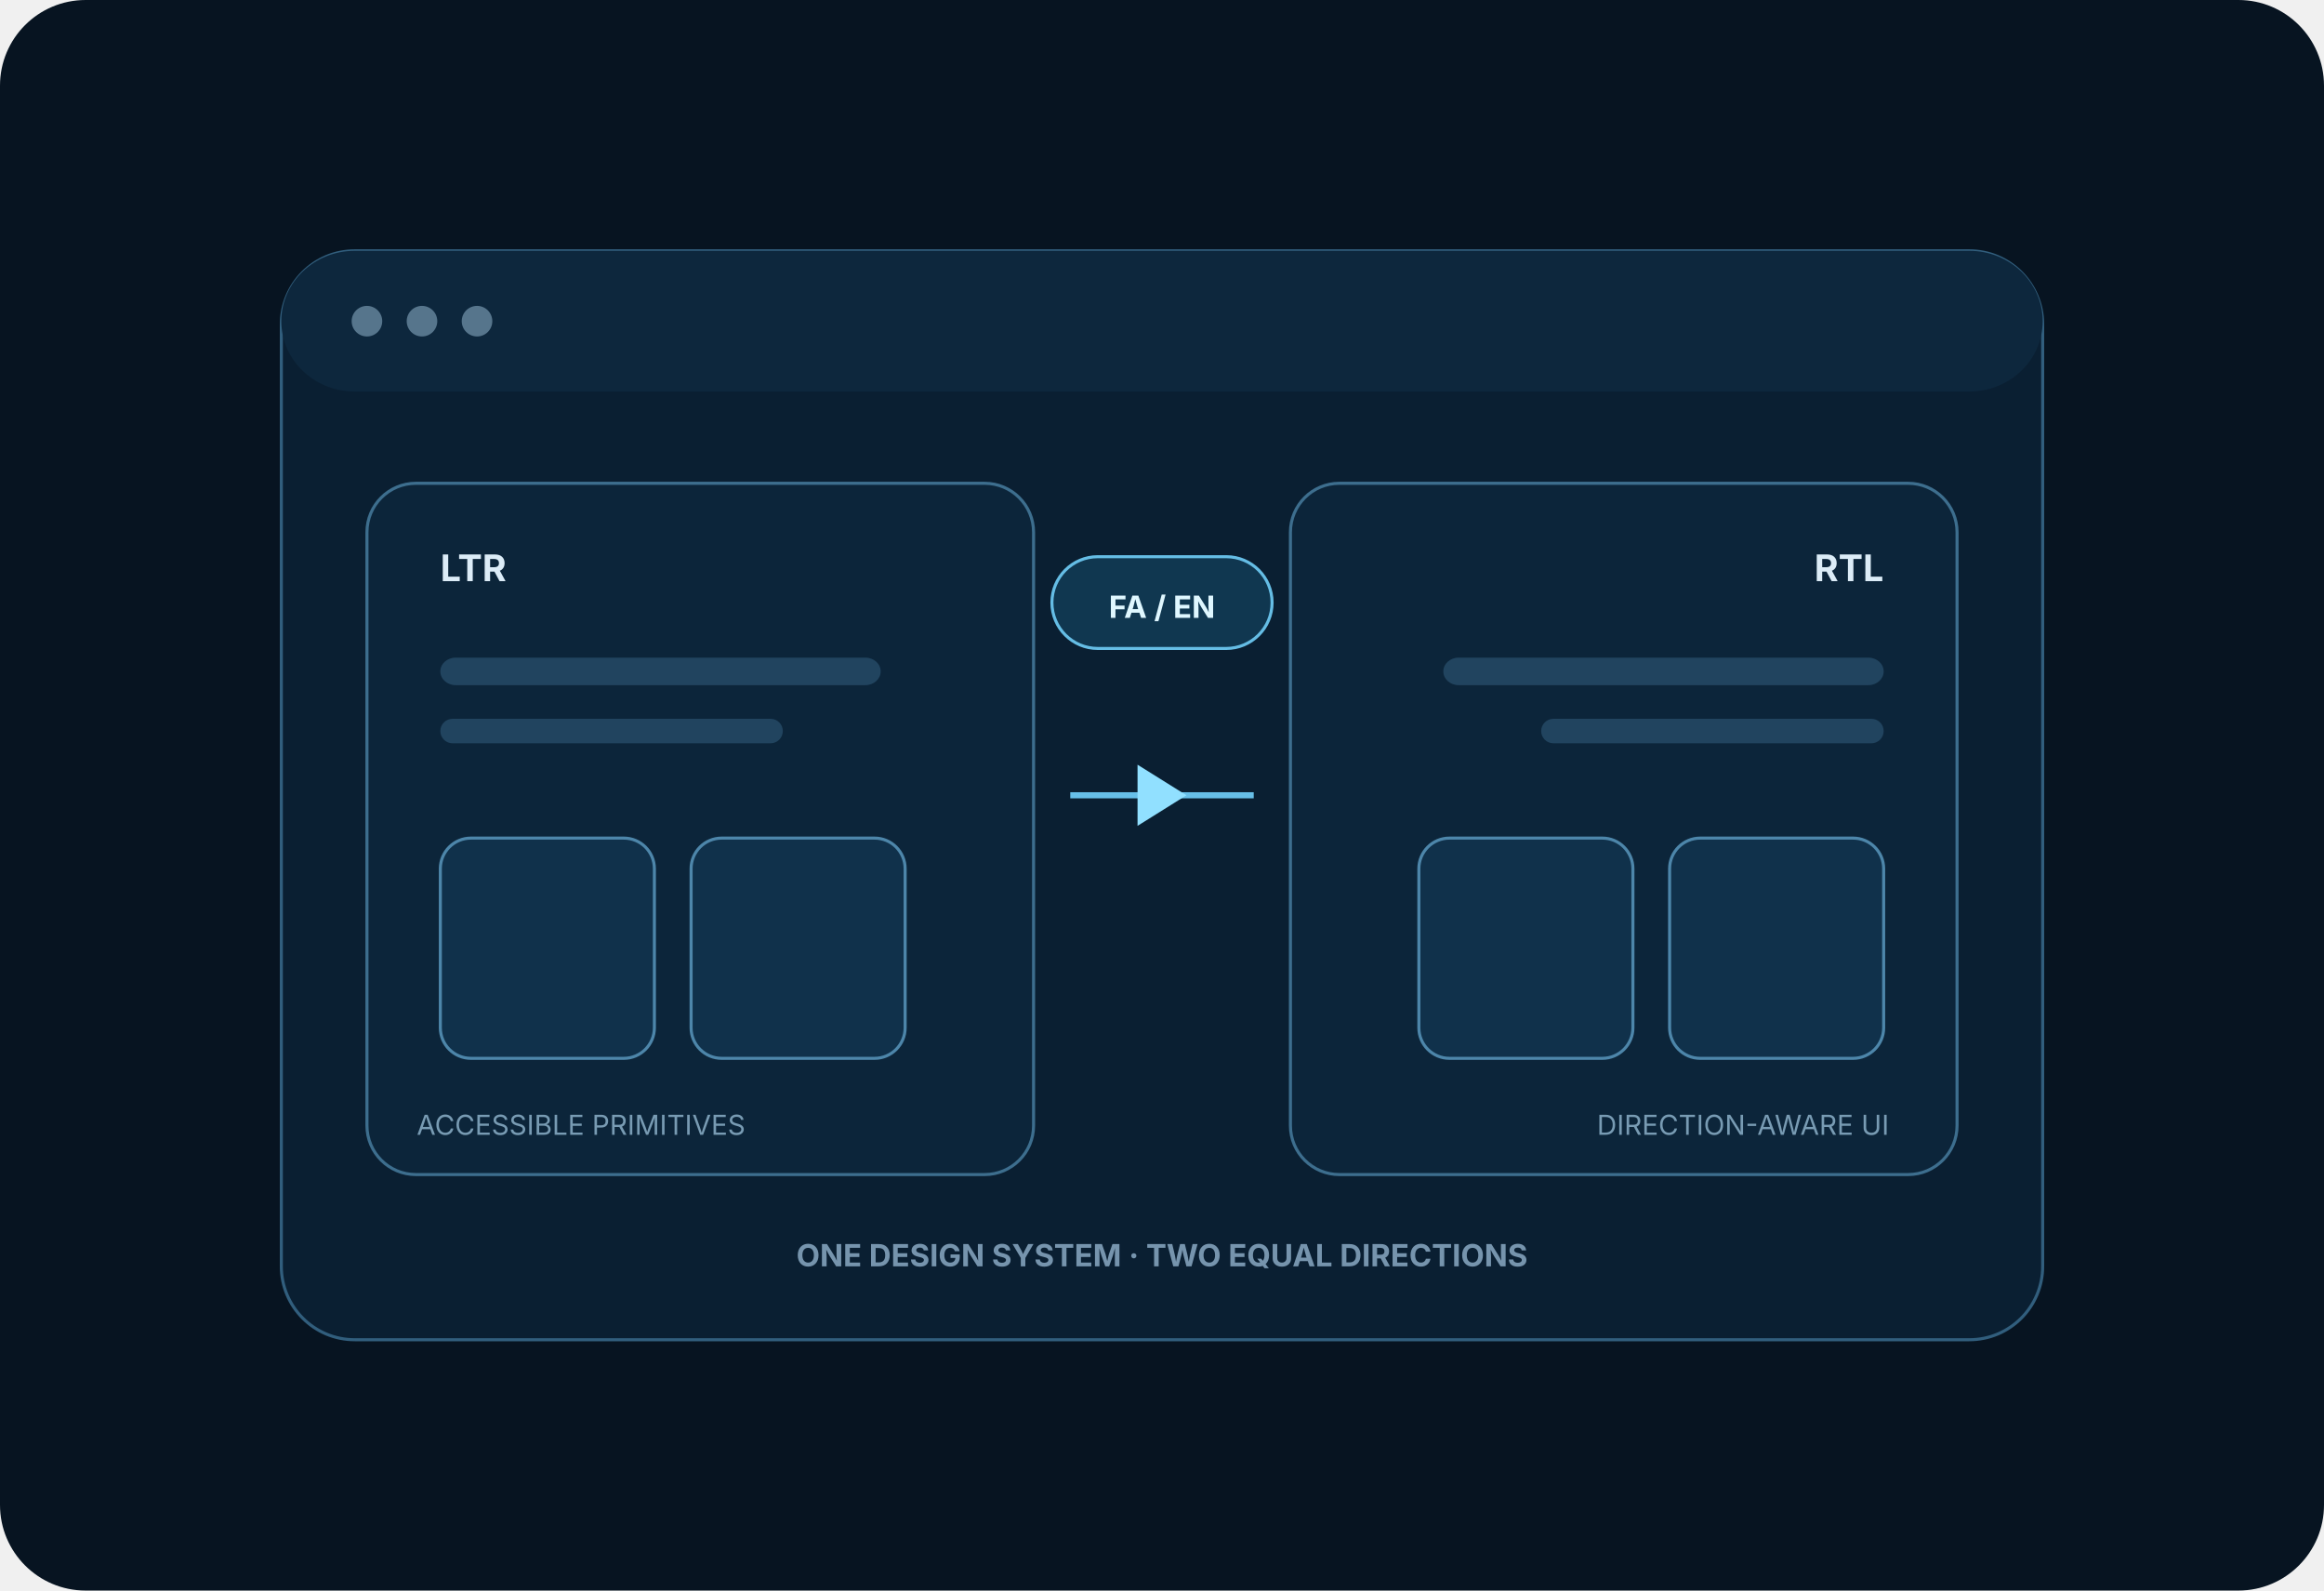
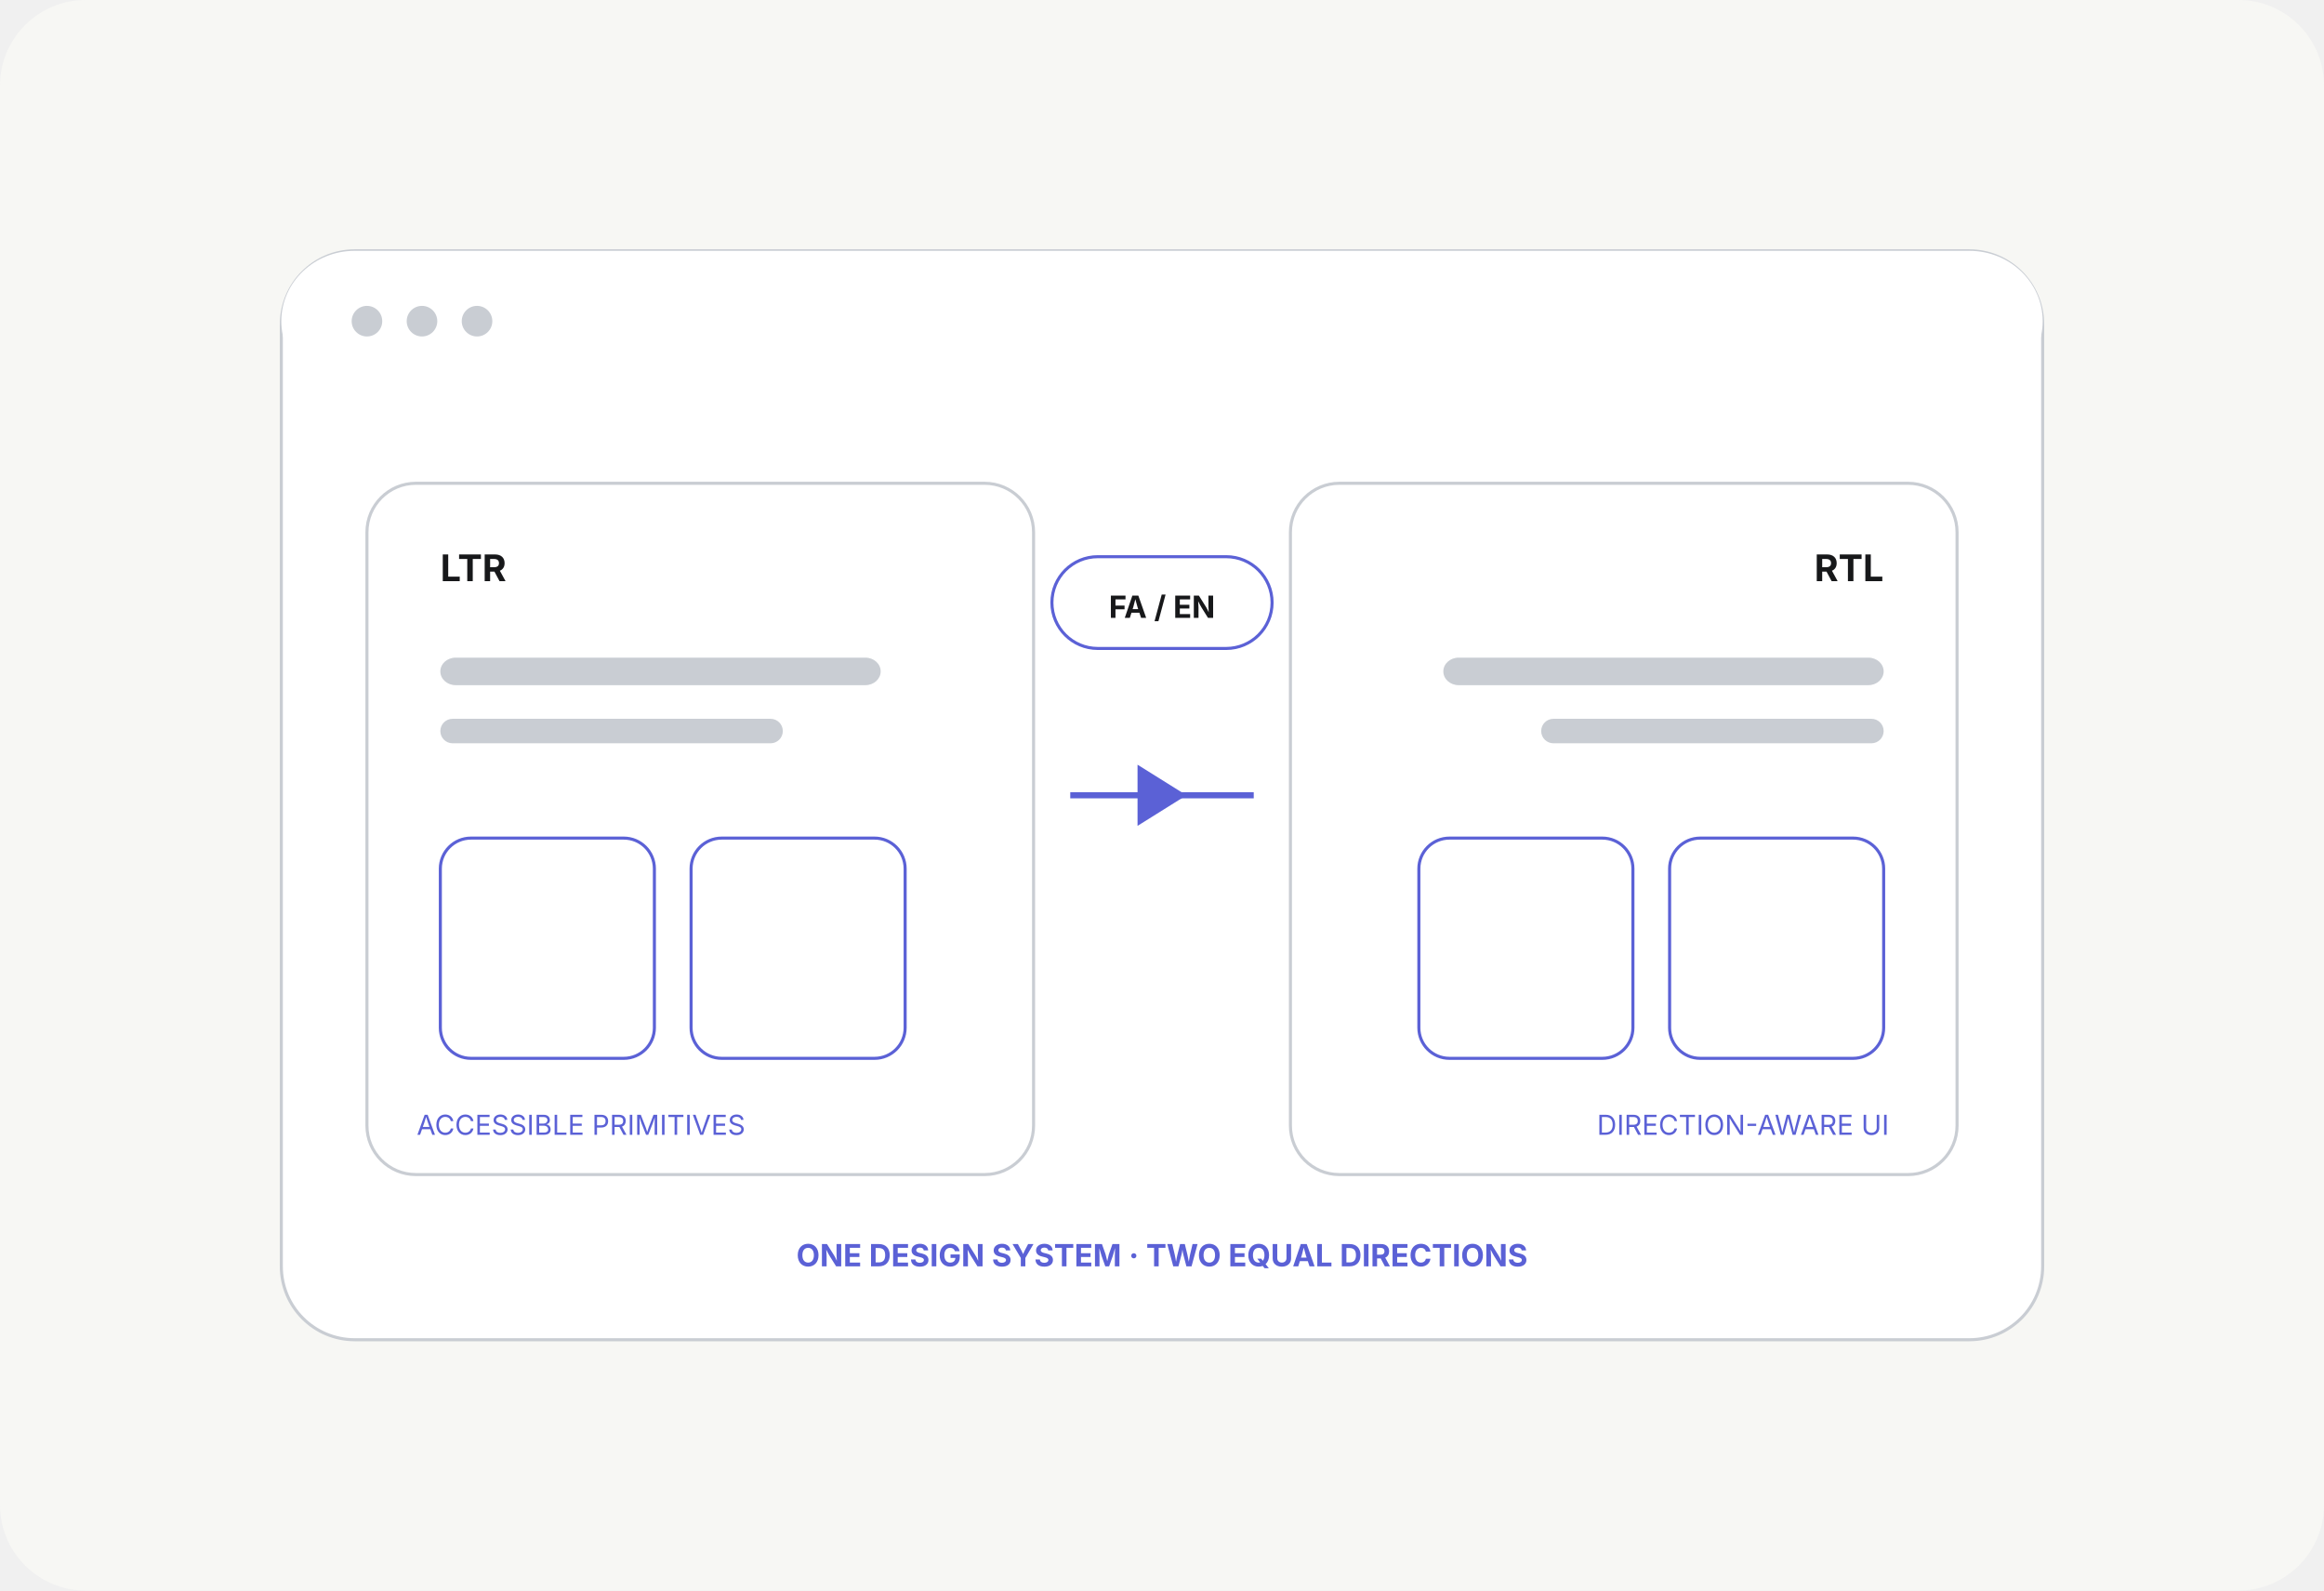
<svg xmlns="http://www.w3.org/2000/svg" viewBox="0 0 760 520" role="img" aria-labelledby="title desc">
  <style>
.cursor{animation:cursor 4.6s ease-in-out infinite}.switch{animation:switch 5.2s ease-in-out infinite}
@keyframes cursor{0%,100%{transform:translateX(-24px);opacity:.25}50%{transform:translateX(24px);opacity:1}}
@keyframes switch{0%,45%{opacity:.35}50%,95%{opacity:1}}
@media(prefers-reduced-motion:reduce){.cursor,.switch{animation:none}}
</style>
-   <rect width="760" height="520" rx="28" fill="#071421" />
-   <rect x="92" y="82" width="576" height="356" rx="24" fill="#0a1f32" stroke="#315e7d" />
-   <rect x="92" y="82" width="576" height="46" rx="24" fill="#0d273d" />
-   <circle cx="120" cy="105" r="5" fill="#56758c" />
-   <circle cx="138" cy="105" r="5" fill="#56758c" />
-   <circle cx="156" cy="105" r="5" fill="#56758c" />
+   <rect width="760" height="520" rx="28" fill="#f7f7f4" />
+   <rect x="92" y="82" width="576" height="356" rx="24" fill="#ffffff" stroke="#c9cdd3" />
+   <rect x="92" y="82" width="576" height="46" rx="24" fill="#ffffff" />
+   <circle cx="120" cy="105" r="5" fill="#c9cdd3" />
+   <circle cx="138" cy="105" r="5" fill="#c9cdd3" />
+   <circle cx="156" cy="105" r="5" fill="#c9cdd3" />
  <g>
-     <rect x="120" y="158" width="218" height="226" rx="16" fill="#0c253a" stroke="#3d6e8e" />
-     <rect x="422" y="158" width="218" height="226" rx="16" fill="#0c253a" stroke="#3d6e8e" />
-     <text x="144" y="190" fill="#dcecf7" font-family="Inter,Arial,sans-serif" font-size="12" font-weight="700">LTR</text>
-     <text x="616" y="190" fill="#dcecf7" font-family="Inter,Arial,sans-serif" font-size="12" font-weight="700" text-anchor="end">RTL</text>
+     <rect x="120" y="158" width="218" height="226" rx="16" fill="#ffffff" stroke="#c9cdd3" />
+     <rect x="422" y="158" width="218" height="226" rx="16" fill="#ffffff" stroke="#c9cdd3" />
+     <text x="144" y="190" fill="#17181a" font-family="Inter,Arial,sans-serif" font-size="12" font-weight="700">LTR</text>
+     <text x="616" y="190" fill="#17181a" font-family="Inter,Arial,sans-serif" font-size="12" font-weight="700" text-anchor="end">RTL</text>
  </g>
-   <g fill="#21445f">
+   <g fill="#c9cdd3">
    <rect x="144" y="215" width="144" height="9" rx="5" />
    <rect x="144" y="235" width="112" height="8" rx="4" />
    <rect x="472" y="215" width="144" height="9" rx="5" />
    <rect x="504" y="235" width="112" height="8" rx="4" />
  </g>
-   <g fill="#10314b" stroke="#4d86aa">
+   <g fill="#ffffff" stroke="#5b61d6">
    <rect x="144" y="274" width="70" height="72" rx="10" />
    <rect x="226" y="274" width="70" height="72" rx="10" />
    <rect x="464" y="274" width="70" height="72" rx="10" />
    <rect x="546" y="274" width="70" height="72" rx="10" />
  </g>
-   <path d="M350 260H410" stroke="#67bfe8" stroke-width="2" />
-   <path class="cursor" d="M372 250L388 260L372 270Z" fill="#91e0ff" />
+   <path d="M350 260H410" stroke="#5b61d6" stroke-width="2" />
+   <path class="cursor" d="M372 250L388 260L372 270Z" fill="#5b61d6" />
  <g class="switch">
-     <rect x="344" y="182" width="72" height="30" rx="15" fill="#103750" stroke="#65bde5" />
-     <text x="380" y="202" fill="#dff7ff" font-family="Inter,Arial,sans-serif" font-size="10" font-weight="700" text-anchor="middle">FA / EN</text>
+     <rect x="344" y="182" width="72" height="30" rx="15" fill="#ffffff" stroke="#5b61d6" />
+     <text x="380" y="202" fill="#17181a" font-family="Inter,Arial,sans-serif" font-size="10" font-weight="700" text-anchor="middle">FA / EN</text>
  </g>
-   <g fill="#789bb3" font-family="Inter,Arial,sans-serif" font-size="9" text-anchor="middle">
+   <g fill="#5b61d6" font-family="Inter,Arial,sans-serif" font-size="9" text-anchor="middle">
    <text x="190" y="371">ACCESSIBLE PRIMITIVES</text>
    <text x="570" y="371">DIRECTION-AWARE UI</text>
  </g>
-   <text x="380" y="414" fill="#7694ad" font-family="Inter,Arial,sans-serif" font-size="10" font-weight="700" text-anchor="middle">ONE DESIGN SYSTEM · TWO EQUAL DIRECTIONS</text>
+   <text x="380" y="414" fill="#5b61d6" font-family="Inter,Arial,sans-serif" font-size="10" font-weight="700" text-anchor="middle">ONE DESIGN SYSTEM · TWO EQUAL DIRECTIONS</text>
</svg>
